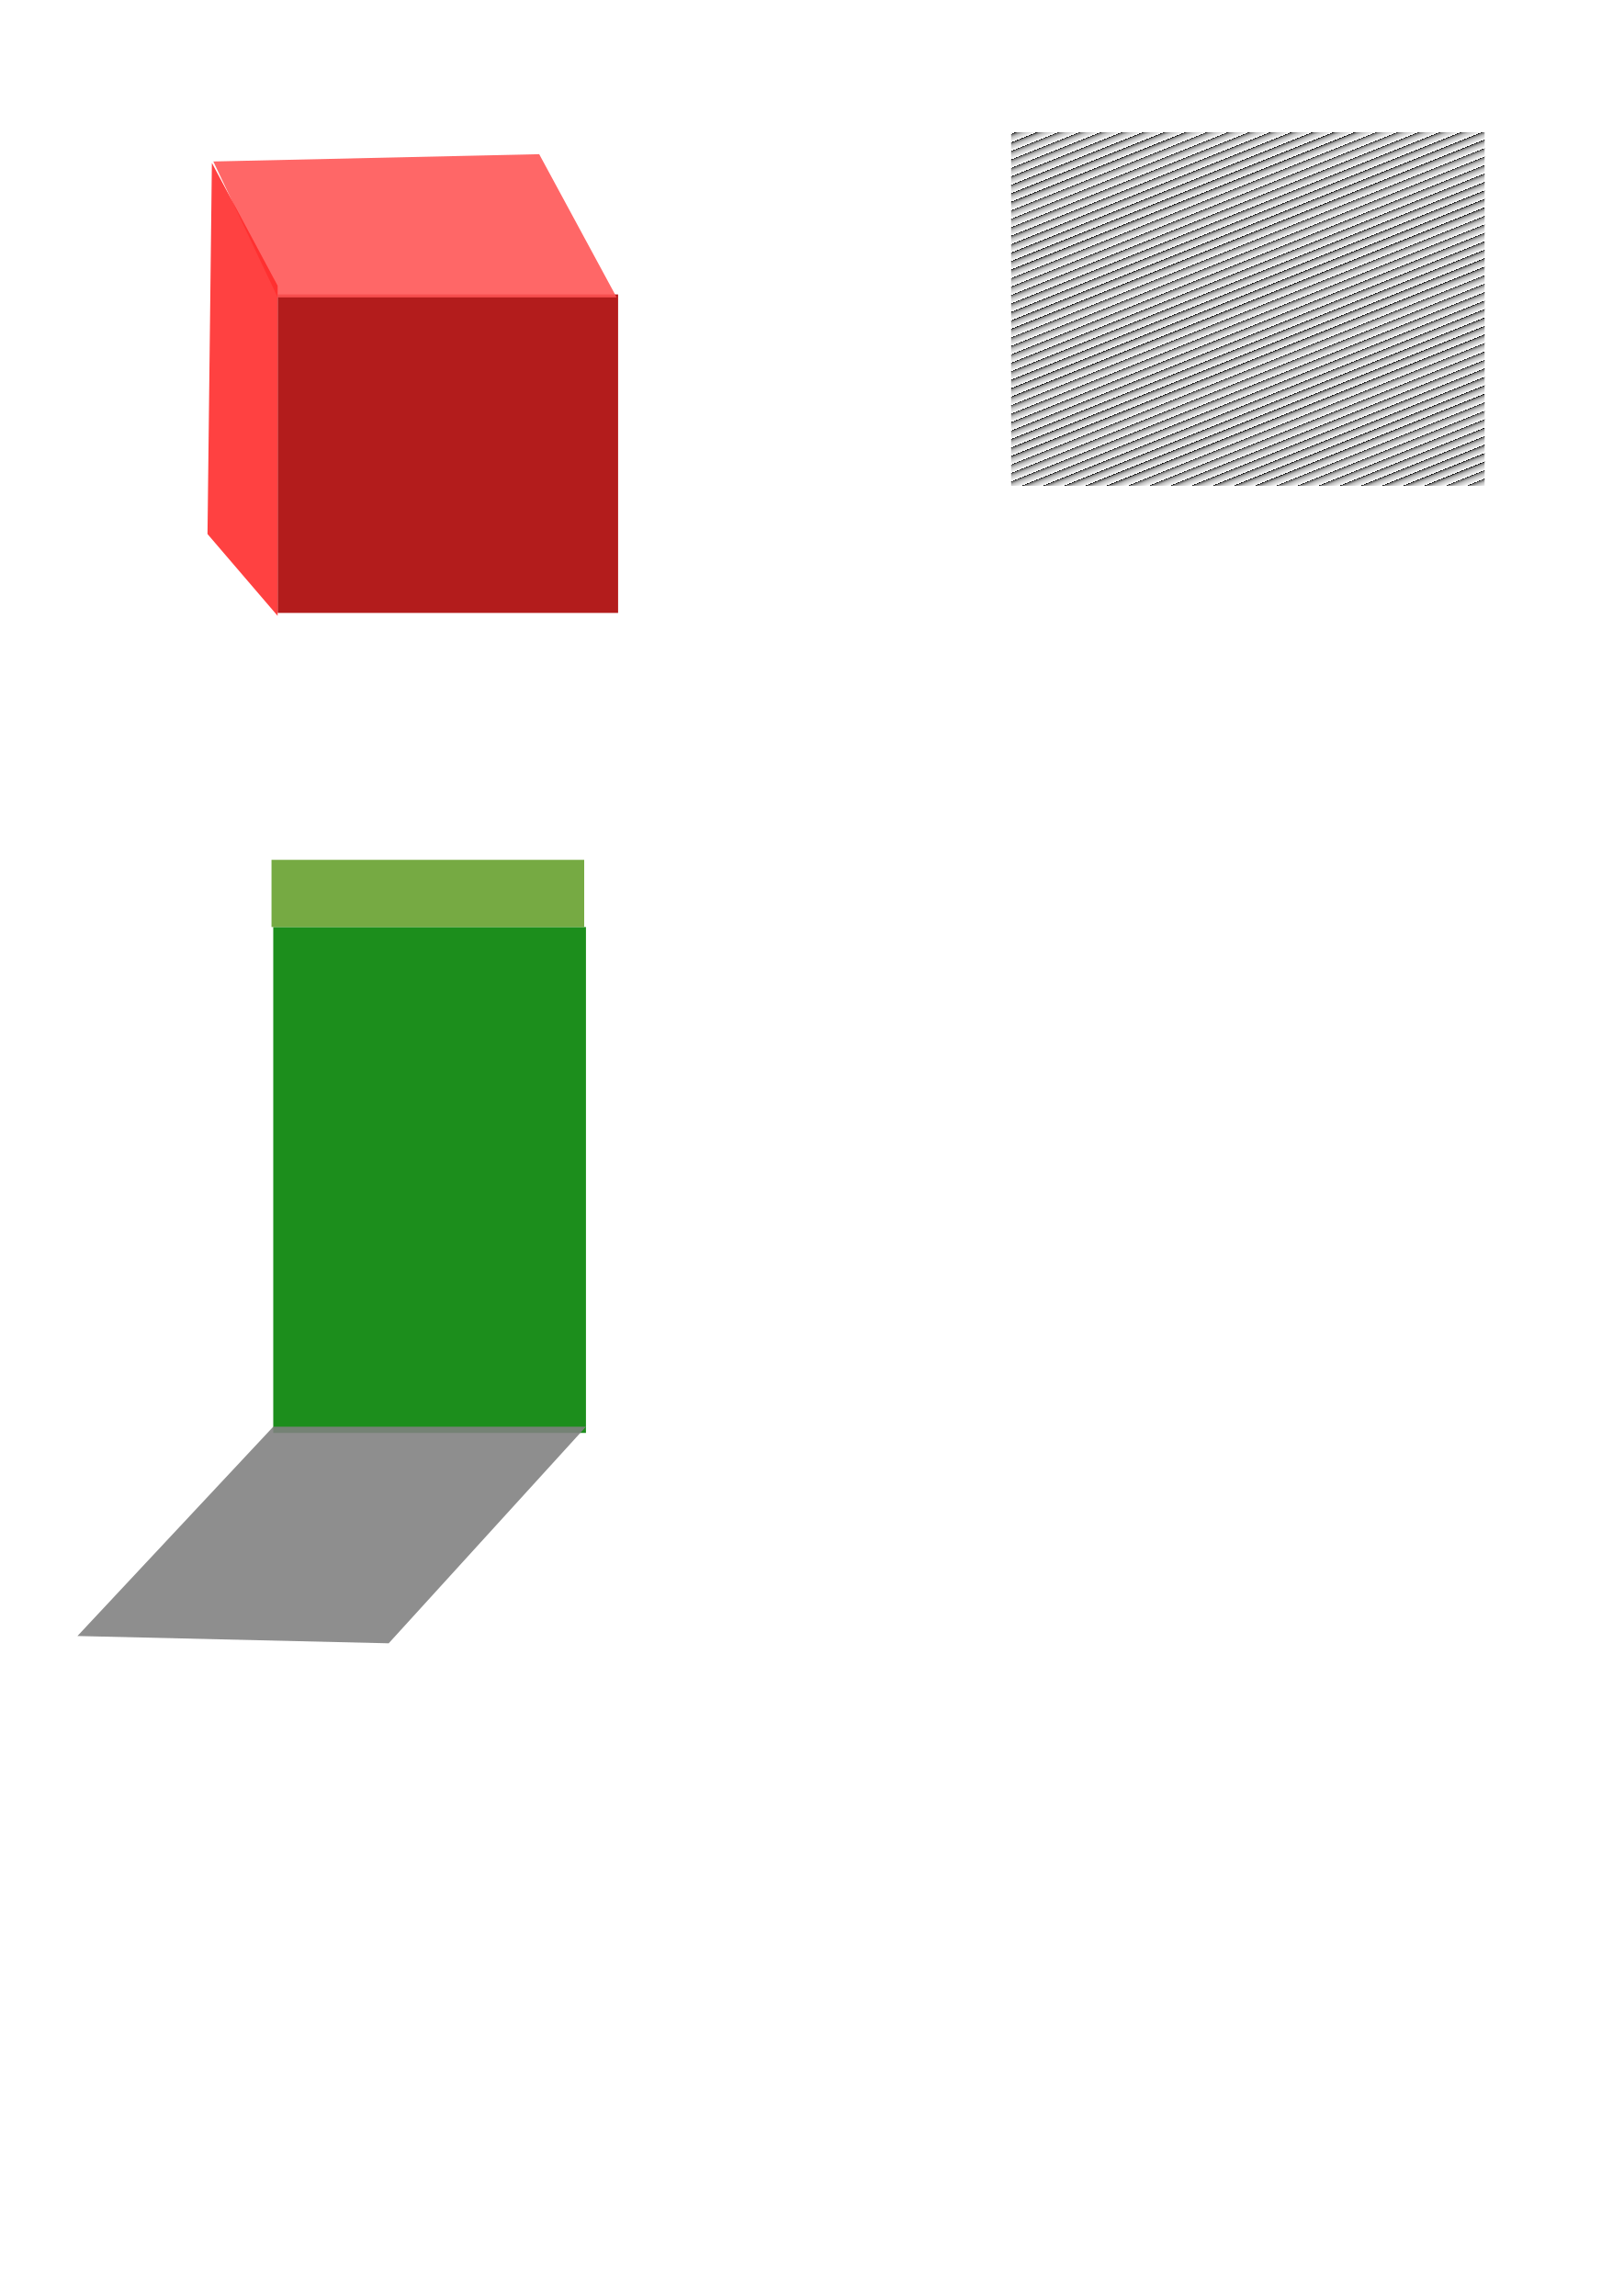
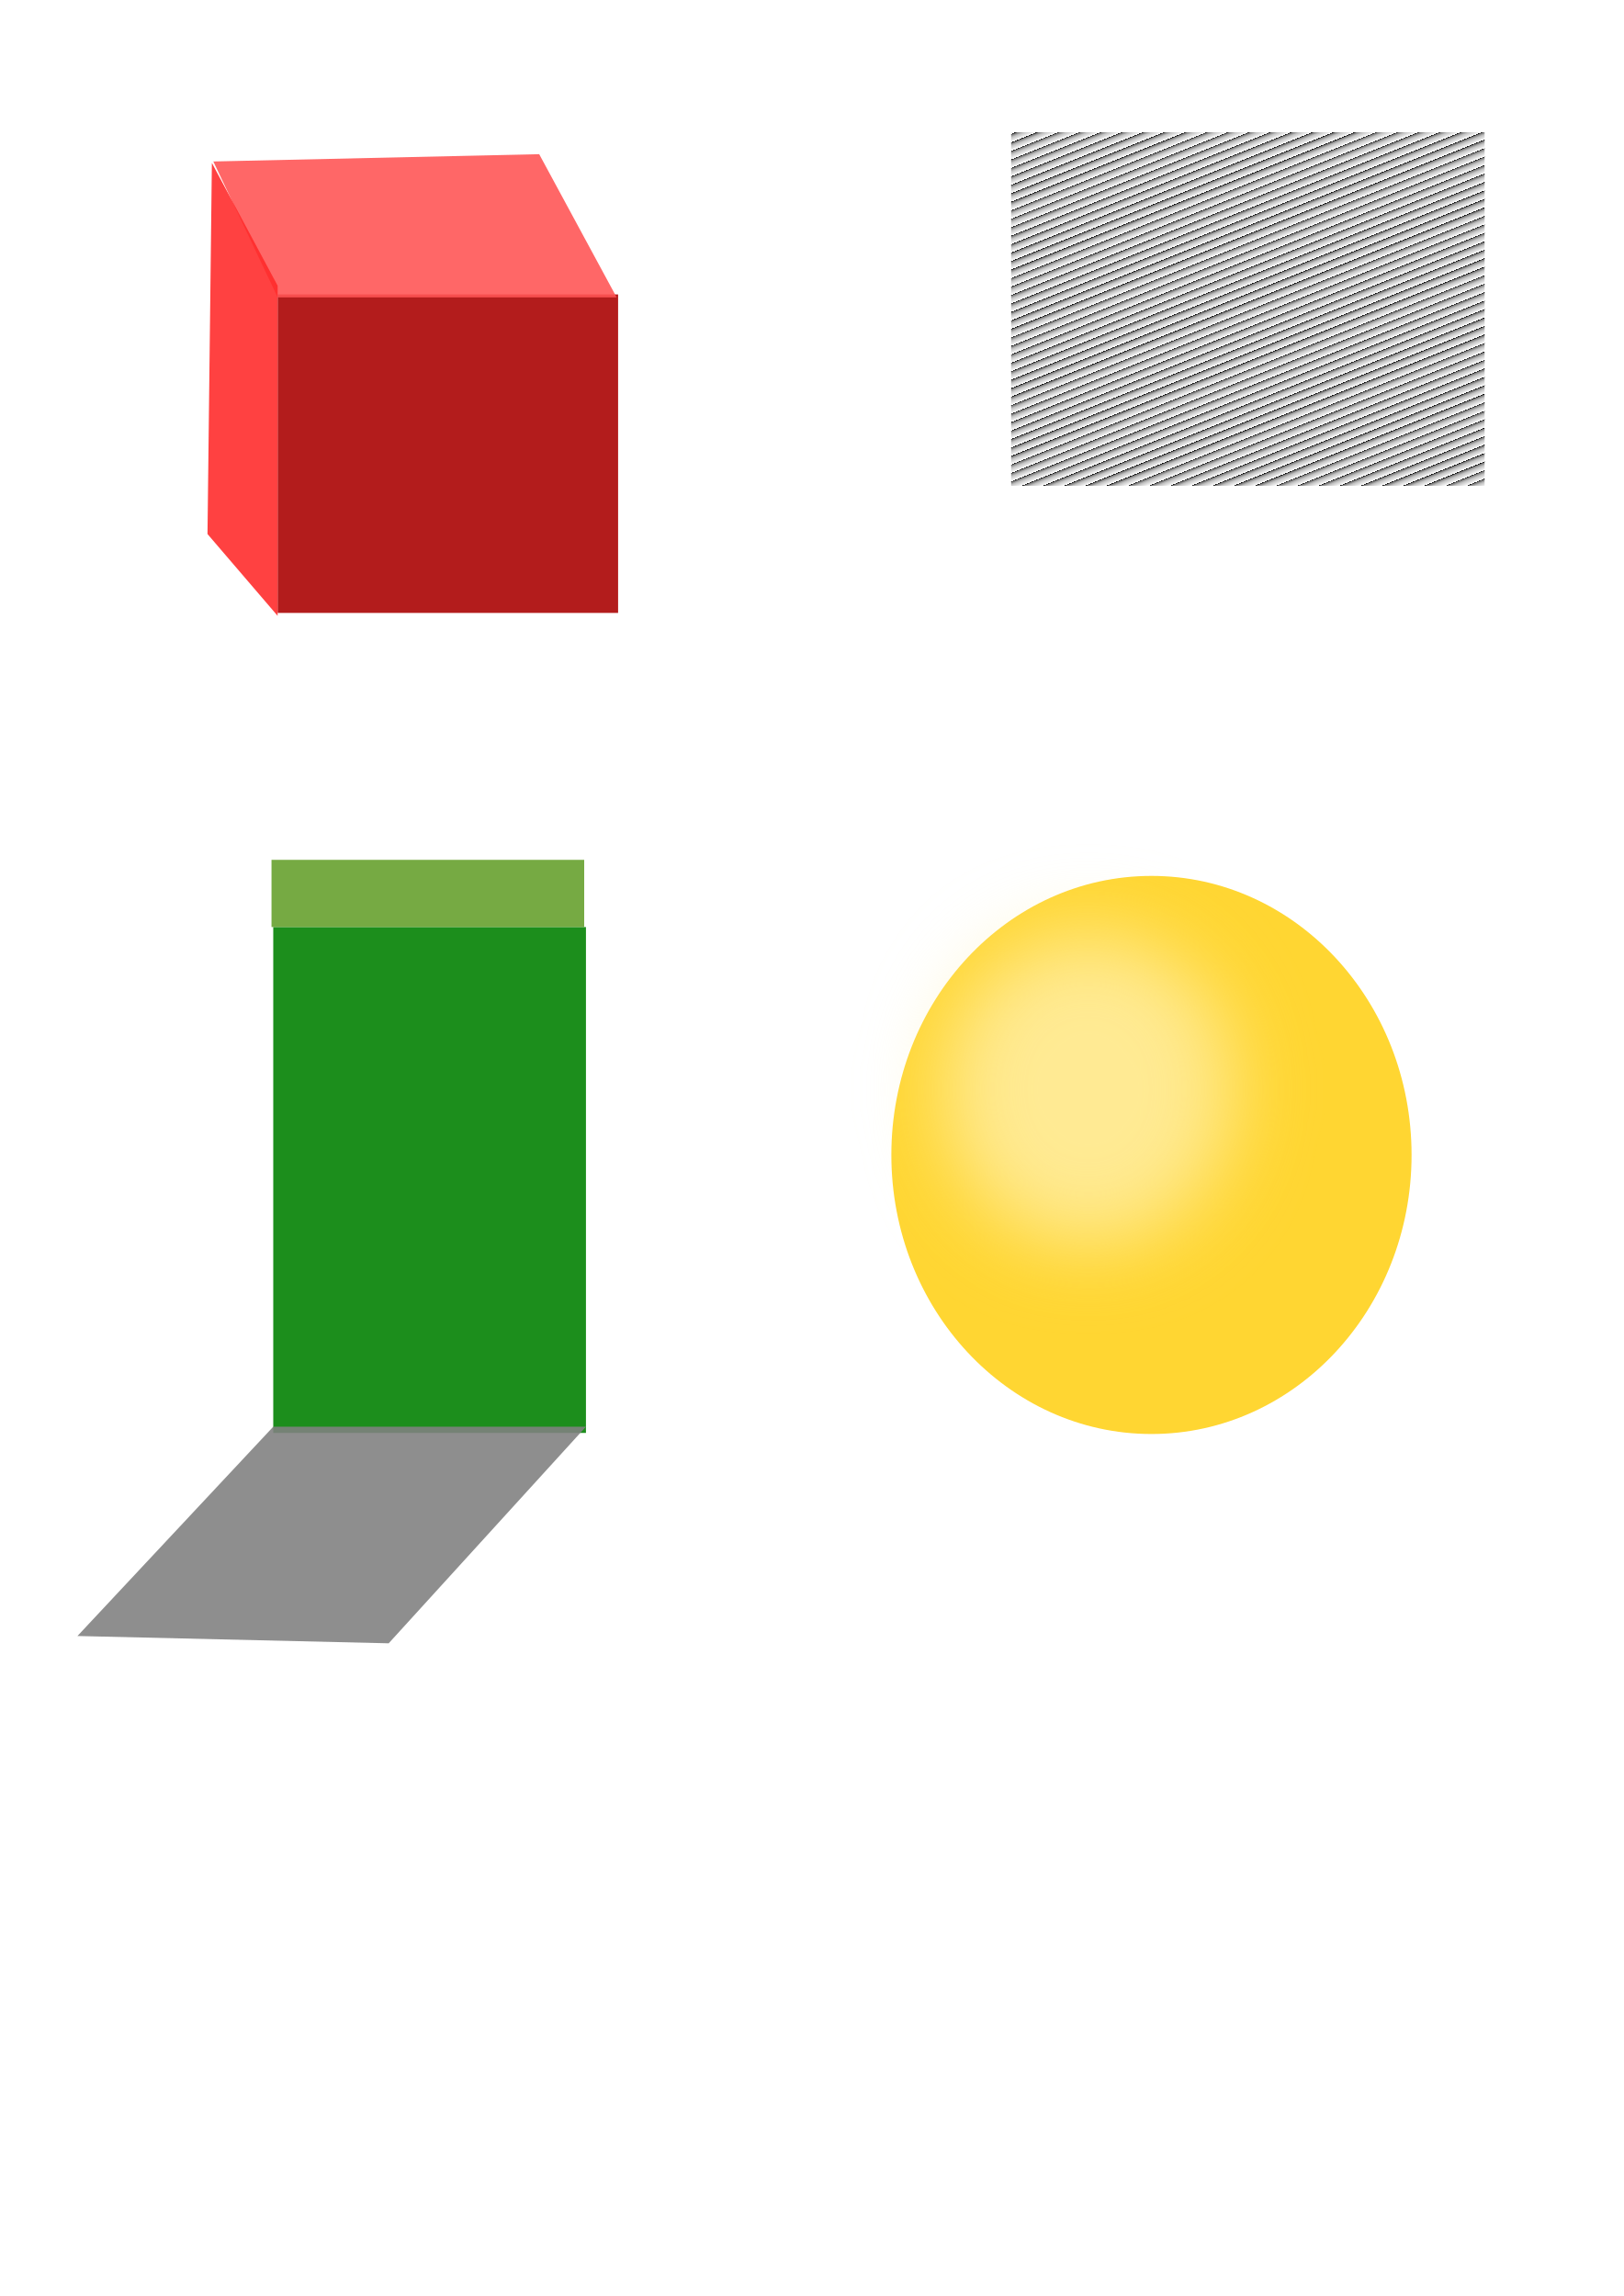
<svg xmlns="http://www.w3.org/2000/svg" xmlns:xlink="http://www.w3.org/1999/xlink" width="210mm" height="297mm" viewBox="0 0 210 297" version="1.1" id="svg866">
  <defs id="defs860">
    <linearGradient id="linearGradient866">
      <stop style="stop-color:#000000;stop-opacity:1;" offset="0" id="stop862" />
      <stop id="stop870" offset="0.137" style="stop-color:#000000;stop-opacity:0.498;" />
      <stop style="stop-color:#000000;stop-opacity:0.369;" offset="0.287" id="stop874" />
      <stop style="stop-color:#000000;stop-opacity:0.247;" offset="0.401" id="stop872" />
      <stop style="stop-color:#000000;stop-opacity:0;" offset="1" id="stop864" />
    </linearGradient>
    <linearGradient xlink:href="#linearGradient866" id="linearGradient868" x1="162.152" y1="20.132" x2="162.53" y2="21.077" gradientUnits="userSpaceOnUse" spreadMethod="repeat" />
+     <filter style="color-interpolation-filters:sRGB" id="filter2214" x="-0.323" width="1.647" y="-0.301" height="1.603">
+       <feGaussianBlur stdDeviation="9.066" id="feGaussianBlur2216" />
+     </filter>
  </defs>
  <g id="layer1">
    <rect style="fill:#aa0000;fill-opacity:0.89;stroke-width:1.599" id="rect2183" width="44.034" height="41.199" x="35.908" y="38.086" />
    <path style="fill:#ff5555;fill-opacity:0.89;stroke-width:1.074" d="m 27.592,20.888 42.144,-0.945 10.016,18.521 H 35.908 Z" id="rect2185" />
    <path style="fill:#ff2a2a;fill-opacity:0.89;stroke-width:1.203" d="m 27.403,21.077 8.504,15.875 V 79.664 L 26.836,69.08 Z" id="rect2188" />
    <rect style="fill:#008000;fill-opacity:0.89;stroke-width:1.389" id="rect1595" width="40.443" height="65.439" x="35.341" y="119.918" />
    <path style="fill:#808080;fill-opacity:0.89;stroke-width:1.021" d="M 35.341,184.552 H 75.784 L 50.271,212.571 10.016,211.626 Z" id="rect1599" />
    <rect style="fill:#65a02c;fill-opacity:0.89;stroke-width:0.786" id="rect1597" width="40.443" height="8.693" x="35.114" y="111.225" />
    <rect style="fill:url(#linearGradient868);fill-opacity:1;stroke:none;stroke-width:1.389;stroke-opacity:1" id="rect860" width="61.232" height="45.735" x="130.78" y="17.109" />
+     <ellipse style="fill:#ffcc00;fill-opacity:0.804;stroke:none;stroke-width:1.389;stroke-opacity:1" id="path1606" cx="148.923" cy="149.4" rx="33.64" ry="36.097" />
+     <ellipse ry="36.097" rx="33.64" cy="149.4" cx="148.923" id="ellipse1608" style="fill:#ffeeaa;fill-opacity:0.804;stroke:none;stroke-width:1.389;stroke-opacity:1;filter:url(#filter2214)" transform="matrix(0.5587064,0,0,0.5587064,57.54237,57.42493)" />
  </g>
</svg>
